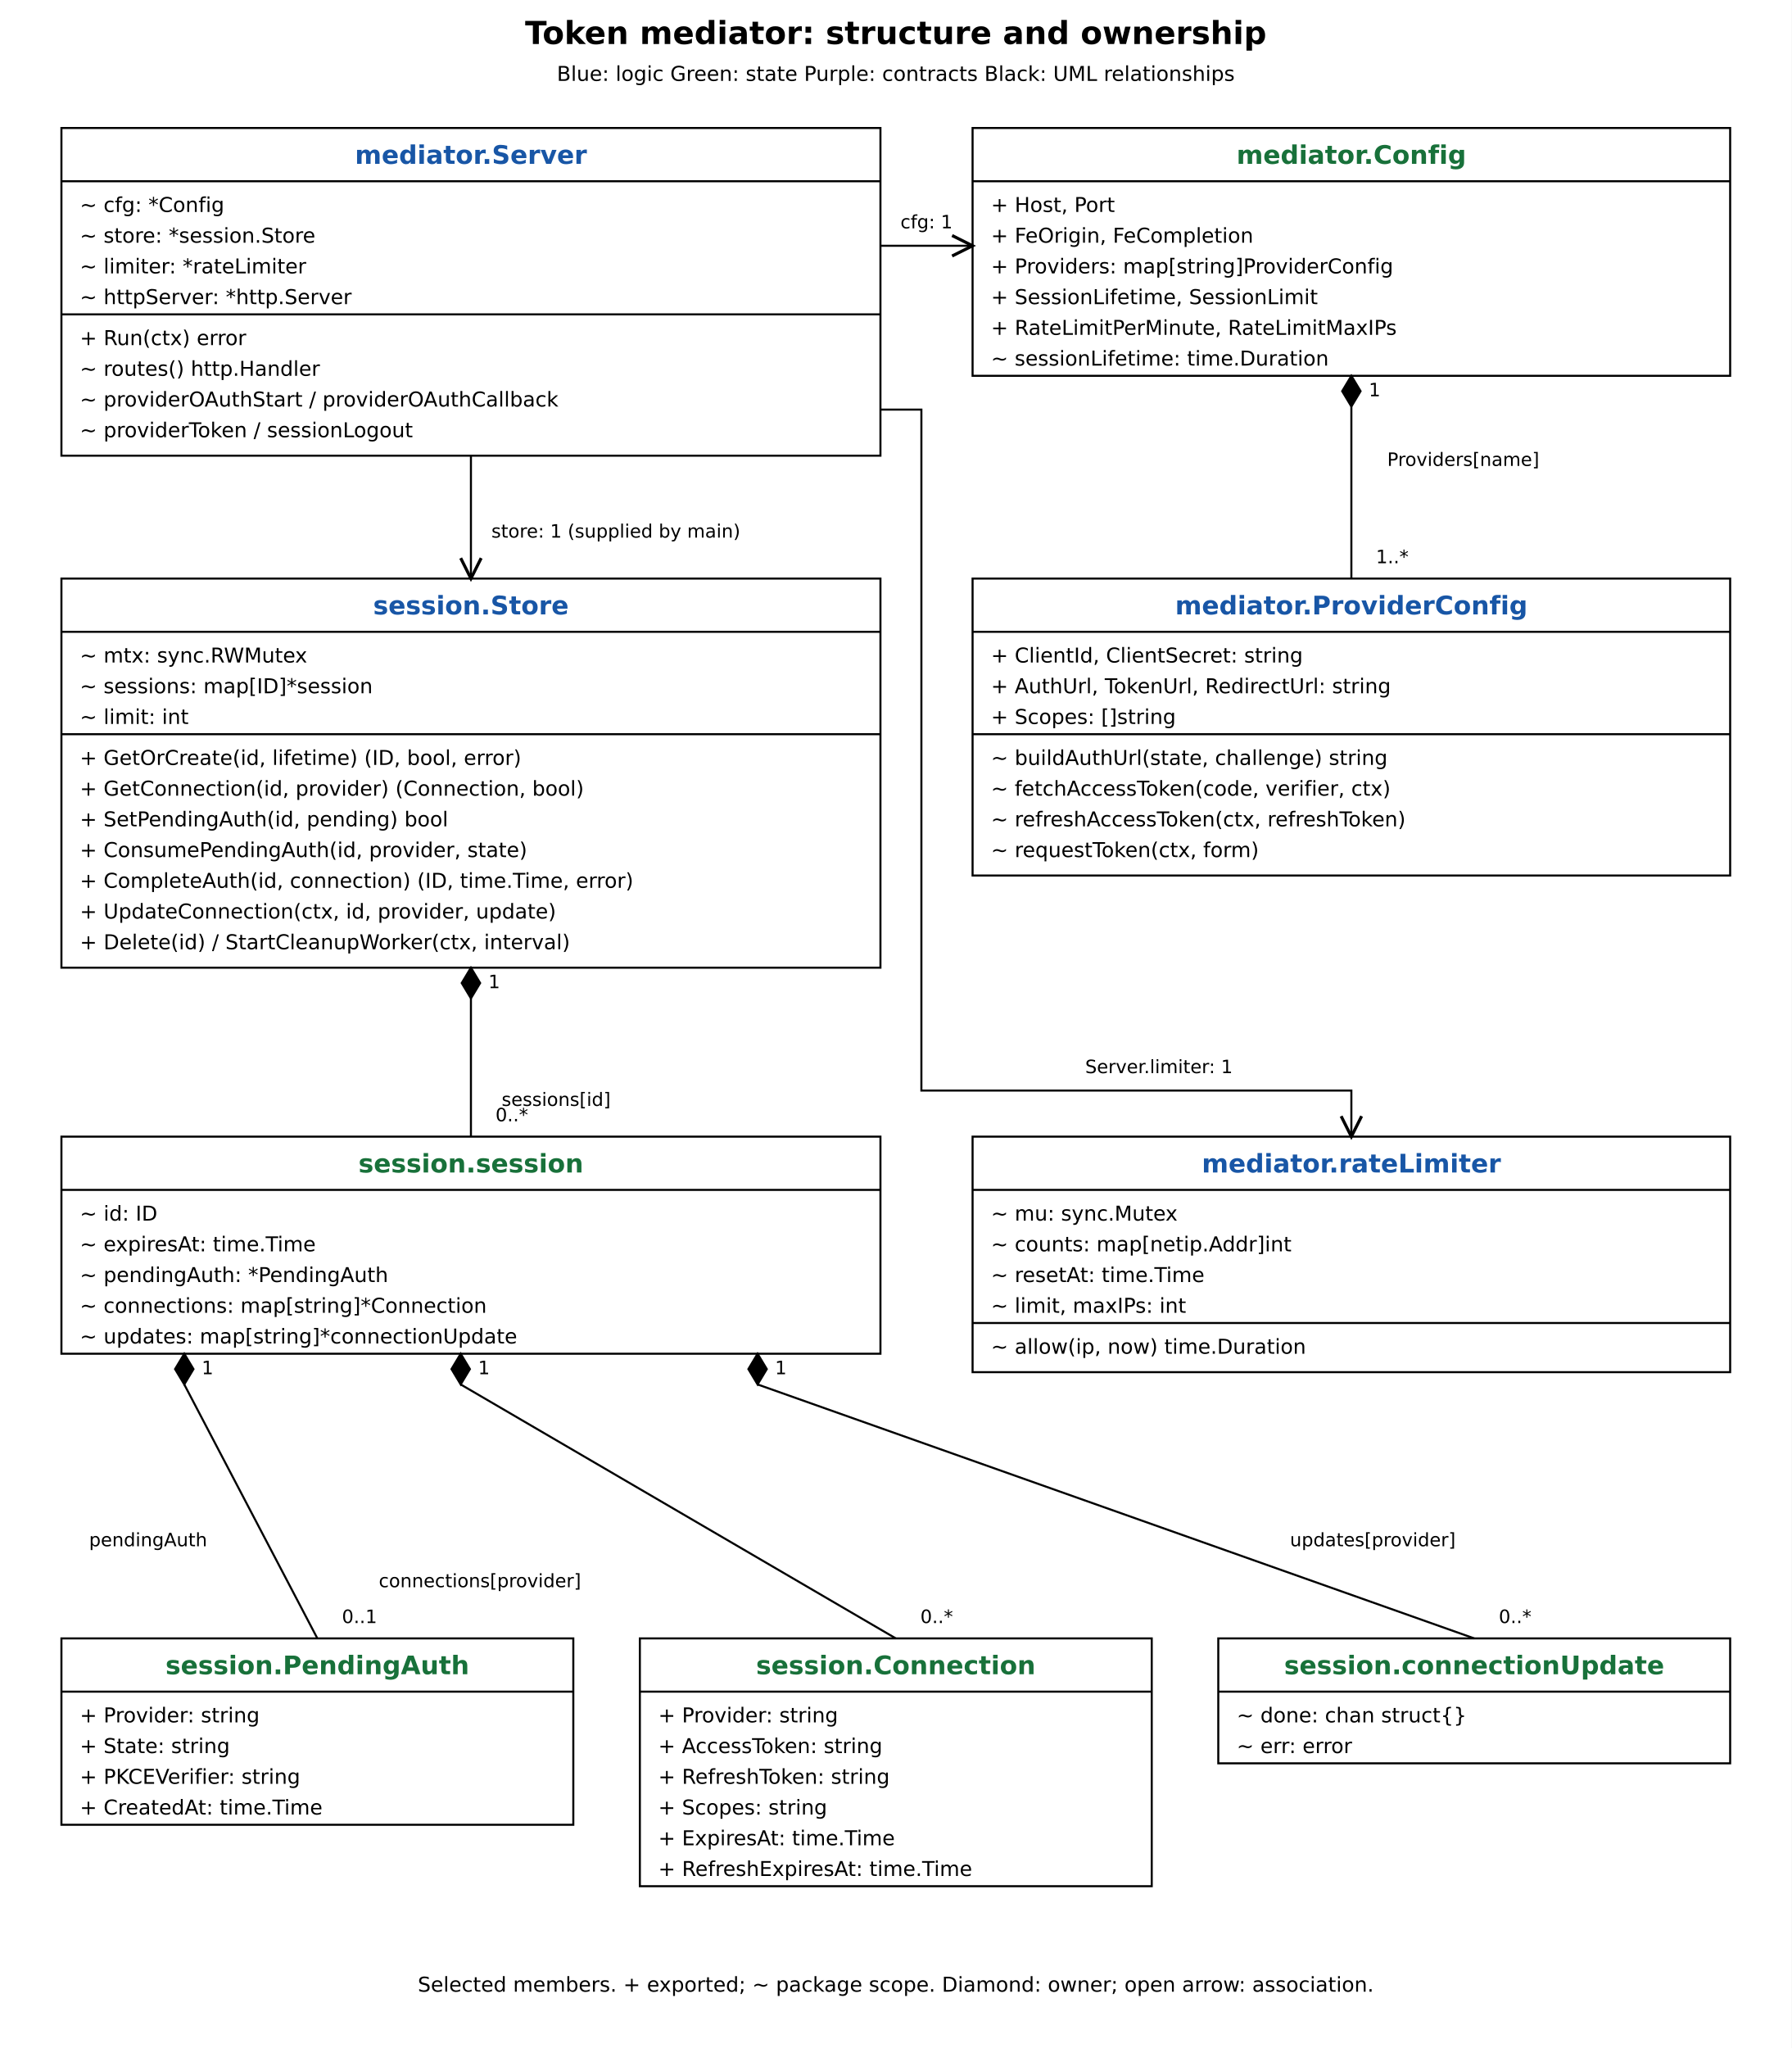
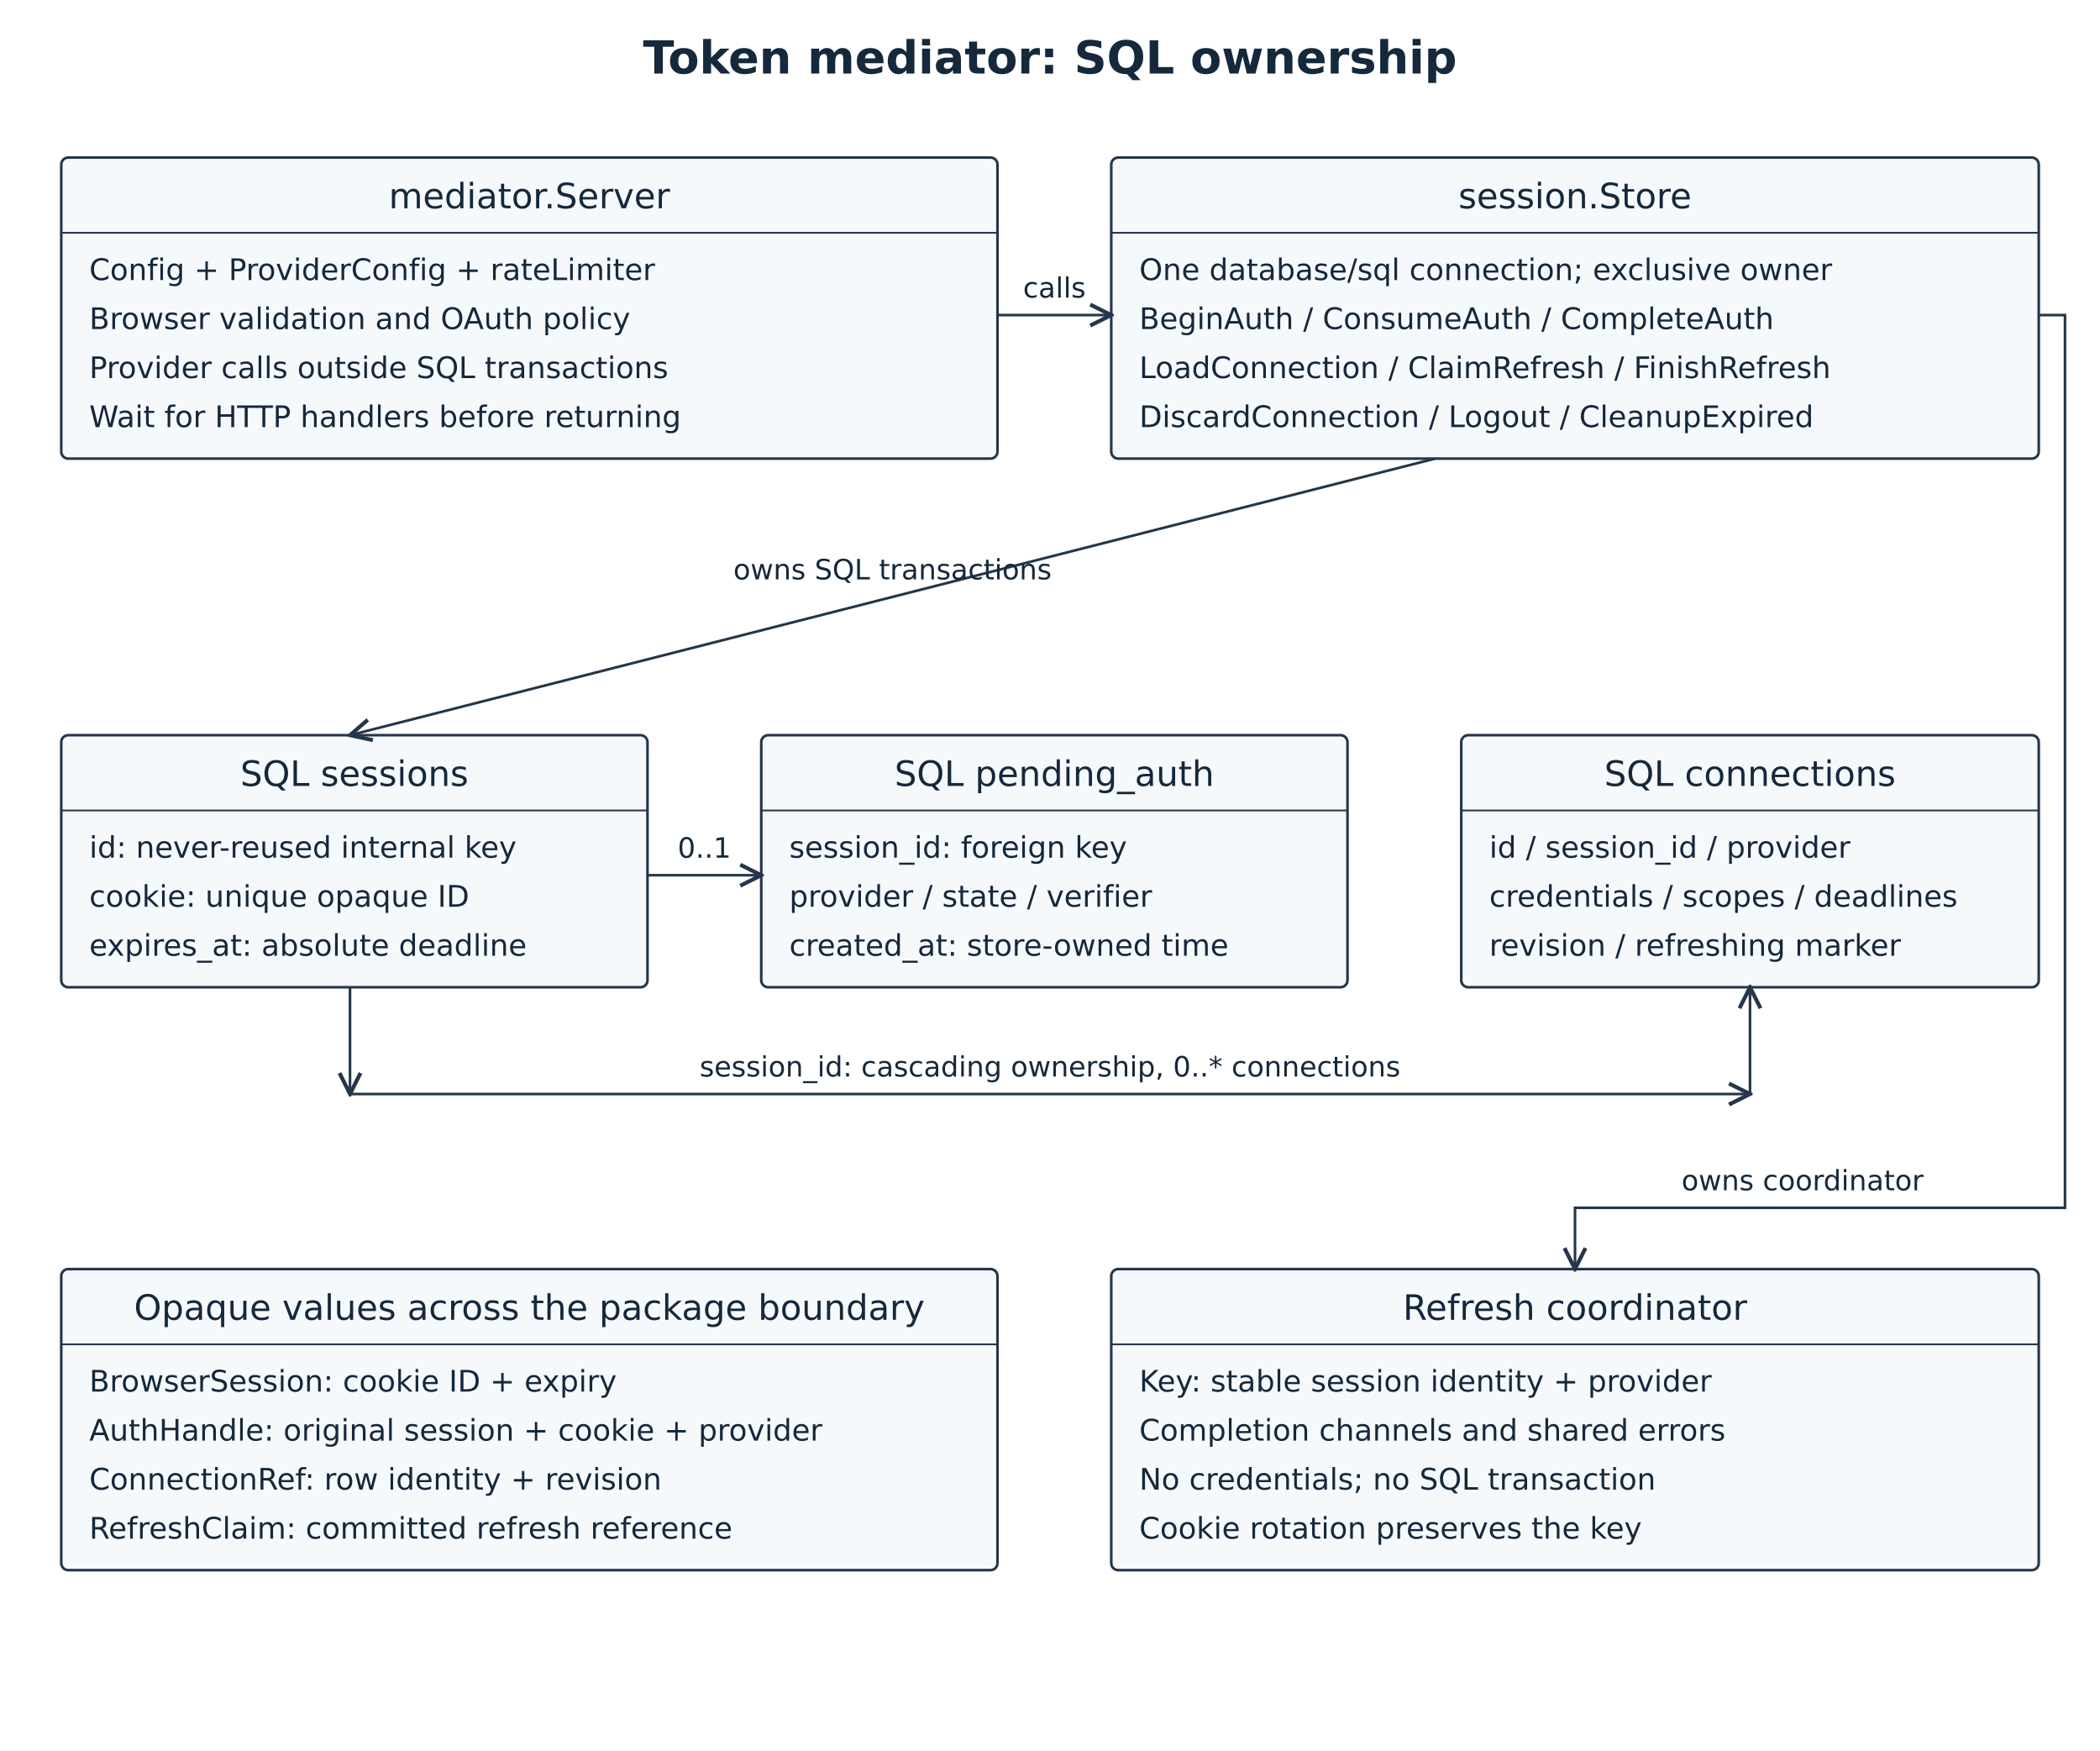
- <svg xmlns="http://www.w3.org/2000/svg" width="1750" height="2000" viewBox="0 0 1750 2000" role="img" aria-labelledby="title">
+ <svg xmlns="http://www.w3.org/2000/svg" width="1200" height="1000" viewBox="0 0 1200 1000" role="img" aria-labelledby="title desc">
  <defs>
-     <marker id="open" markerWidth="14" markerHeight="14" refX="12" refY="7" orient="auto">
-       <path d="M2 2 L12 7 L2 12" fill="none" stroke="black" stroke-width="1.5" />
-     </marker>
-     <marker id="filled" markerWidth="14" markerHeight="14" refX="12" refY="7" orient="auto">
-       <path d="M2 2 L12 7 L2 12 Z" fill="black" />
+     <marker id="arrow" markerWidth="10" markerHeight="10" refX="9" refY="5" orient="auto">
+       <path d="M1 1 L9 5 L1 9" fill="none" stroke="#24364b" stroke-width="1.5" />
    </marker>
  </defs>
-   <rect width="1750" height="2000" fill="white" />
-   <g font-family="DejaVu Sans, sans-serif" fill="black">
-     <text x="875.0" y="43" font-size="31" fill="black" text-anchor="middle" font-weight="bold" paint-order="stroke" stroke="white" stroke-width="4" stroke-linejoin="round">Token mediator: structure and ownership</text>
-     <text x="875.0" y="79" font-size="20" fill="black" text-anchor="middle" paint-order="stroke" stroke="white" stroke-width="4" stroke-linejoin="round">Blue: logic    Green: state    Purple: contracts    Black: UML relationships</text>
-     <rect x="60" y="125" width="800" height="320" fill="white" stroke="black" stroke-width="2" />
-     <text x="460.0" y="160" font-size="25" fill="#1856a6" text-anchor="middle" font-weight="bold" paint-order="stroke" stroke="white" stroke-width="4" stroke-linejoin="round">mediator.Server</text>
-     <path d="M60 177 H860" fill="none" stroke="black" stroke-width="2" />
-     <text x="78" y="207" font-size="20" fill="black" text-anchor="start" paint-order="stroke" stroke="white" stroke-width="4" stroke-linejoin="round">~ cfg: *Config</text>
-     <text x="78" y="237" font-size="20" fill="black" text-anchor="start" paint-order="stroke" stroke="white" stroke-width="4" stroke-linejoin="round">~ store: *session.Store</text>
-     <text x="78" y="267" font-size="20" fill="black" text-anchor="start" paint-order="stroke" stroke="white" stroke-width="4" stroke-linejoin="round">~ limiter: *rateLimiter</text>
-     <text x="78" y="297" font-size="20" fill="black" text-anchor="start" paint-order="stroke" stroke="white" stroke-width="4" stroke-linejoin="round">~ httpServer: *http.Server</text>
-     <path d="M60 307 H860" fill="none" stroke="black" stroke-width="2" />
-     <text x="78" y="337" font-size="20" fill="black" text-anchor="start" paint-order="stroke" stroke="white" stroke-width="4" stroke-linejoin="round">+ Run(ctx) error</text>
-     <text x="78" y="367" font-size="20" fill="black" text-anchor="start" paint-order="stroke" stroke="white" stroke-width="4" stroke-linejoin="round">~ routes() http.Handler</text>
-     <text x="78" y="397" font-size="20" fill="black" text-anchor="start" paint-order="stroke" stroke="white" stroke-width="4" stroke-linejoin="round">~ providerOAuthStart / providerOAuthCallback</text>
-     <text x="78" y="427" font-size="20" fill="black" text-anchor="start" paint-order="stroke" stroke="white" stroke-width="4" stroke-linejoin="round">~ providerToken / sessionLogout</text>
-     <rect x="950" y="125" width="740" height="242" fill="white" stroke="black" stroke-width="2" />
-     <text x="1320.0" y="160" font-size="25" fill="#18713a" text-anchor="middle" font-weight="bold" paint-order="stroke" stroke="white" stroke-width="4" stroke-linejoin="round">mediator.Config</text>
-     <path d="M950 177 H1690" fill="none" stroke="black" stroke-width="2" />
-     <text x="968" y="207" font-size="20" fill="black" text-anchor="start" paint-order="stroke" stroke="white" stroke-width="4" stroke-linejoin="round">+ Host, Port</text>
-     <text x="968" y="237" font-size="20" fill="black" text-anchor="start" paint-order="stroke" stroke="white" stroke-width="4" stroke-linejoin="round">+ FeOrigin, FeCompletion</text>
-     <text x="968" y="267" font-size="20" fill="black" text-anchor="start" paint-order="stroke" stroke="white" stroke-width="4" stroke-linejoin="round">+ Providers: map[string]ProviderConfig</text>
-     <text x="968" y="297" font-size="20" fill="black" text-anchor="start" paint-order="stroke" stroke="white" stroke-width="4" stroke-linejoin="round">+ SessionLifetime, SessionLimit</text>
-     <text x="968" y="327" font-size="20" fill="black" text-anchor="start" paint-order="stroke" stroke="white" stroke-width="4" stroke-linejoin="round">+ RateLimitPerMinute, RateLimitMaxIPs</text>
-     <text x="968" y="357" font-size="20" fill="black" text-anchor="start" paint-order="stroke" stroke="white" stroke-width="4" stroke-linejoin="round">~ sessionLifetime: time.Duration</text>
-     <path d="M860 240 H950" fill="none" stroke="black" stroke-width="2" marker-end="url(#open)" />
-     <text x="905" y="223" font-size="18" fill="black" text-anchor="middle" paint-order="stroke" stroke="white" stroke-width="4" stroke-linejoin="round">cfg: 1</text>
-     <rect x="60" y="565" width="800" height="380" fill="white" stroke="black" stroke-width="2" />
-     <text x="460.0" y="600" font-size="25" fill="#1856a6" text-anchor="middle" font-weight="bold" paint-order="stroke" stroke="white" stroke-width="4" stroke-linejoin="round">session.Store</text>
-     <path d="M60 617 H860" fill="none" stroke="black" stroke-width="2" />
-     <text x="78" y="647" font-size="20" fill="black" text-anchor="start" paint-order="stroke" stroke="white" stroke-width="4" stroke-linejoin="round">~ mtx: sync.RWMutex</text>
-     <text x="78" y="677" font-size="20" fill="black" text-anchor="start" paint-order="stroke" stroke="white" stroke-width="4" stroke-linejoin="round">~ sessions: map[ID]*session</text>
-     <text x="78" y="707" font-size="20" fill="black" text-anchor="start" paint-order="stroke" stroke="white" stroke-width="4" stroke-linejoin="round">~ limit: int</text>
-     <path d="M60 717 H860" fill="none" stroke="black" stroke-width="2" />
-     <text x="78" y="747" font-size="20" fill="black" text-anchor="start" paint-order="stroke" stroke="white" stroke-width="4" stroke-linejoin="round">+ GetOrCreate(id, lifetime) (ID, bool, error)</text>
-     <text x="78" y="777" font-size="20" fill="black" text-anchor="start" paint-order="stroke" stroke="white" stroke-width="4" stroke-linejoin="round">+ GetConnection(id, provider) (Connection, bool)</text>
-     <text x="78" y="807" font-size="20" fill="black" text-anchor="start" paint-order="stroke" stroke="white" stroke-width="4" stroke-linejoin="round">+ SetPendingAuth(id, pending) bool</text>
-     <text x="78" y="837" font-size="20" fill="black" text-anchor="start" paint-order="stroke" stroke="white" stroke-width="4" stroke-linejoin="round">+ ConsumePendingAuth(id, provider, state)</text>
-     <text x="78" y="867" font-size="20" fill="black" text-anchor="start" paint-order="stroke" stroke="white" stroke-width="4" stroke-linejoin="round">+ CompleteAuth(id, connection) (ID, time.Time, error)</text>
-     <text x="78" y="897" font-size="20" fill="black" text-anchor="start" paint-order="stroke" stroke="white" stroke-width="4" stroke-linejoin="round">+ UpdateConnection(ctx, id, provider, update)</text>
-     <text x="78" y="927" font-size="20" fill="black" text-anchor="start" paint-order="stroke" stroke="white" stroke-width="4" stroke-linejoin="round">+ Delete(id) / StartCleanupWorker(ctx, interval)</text>
-     <path d="M460 445 V565" fill="none" stroke="black" stroke-width="2" marker-end="url(#open)" />
-     <text x="480" y="525" font-size="18" fill="black" text-anchor="start" paint-order="stroke" stroke="white" stroke-width="4" stroke-linejoin="round">store: 1 (supplied by main)</text>
-     <rect x="950" y="565" width="740" height="290" fill="white" stroke="black" stroke-width="2" />
-     <text x="1320.0" y="600" font-size="25" fill="#1856a6" text-anchor="middle" font-weight="bold" paint-order="stroke" stroke="white" stroke-width="4" stroke-linejoin="round">mediator.ProviderConfig</text>
-     <path d="M950 617 H1690" fill="none" stroke="black" stroke-width="2" />
-     <text x="968" y="647" font-size="20" fill="black" text-anchor="start" paint-order="stroke" stroke="white" stroke-width="4" stroke-linejoin="round">+ ClientId, ClientSecret: string</text>
-     <text x="968" y="677" font-size="20" fill="black" text-anchor="start" paint-order="stroke" stroke="white" stroke-width="4" stroke-linejoin="round">+ AuthUrl, TokenUrl, RedirectUrl: string</text>
-     <text x="968" y="707" font-size="20" fill="black" text-anchor="start" paint-order="stroke" stroke="white" stroke-width="4" stroke-linejoin="round">+ Scopes: []string</text>
-     <path d="M950 717 H1690" fill="none" stroke="black" stroke-width="2" />
-     <text x="968" y="747" font-size="20" fill="black" text-anchor="start" paint-order="stroke" stroke="white" stroke-width="4" stroke-linejoin="round">~ buildAuthUrl(state, challenge) string</text>
-     <text x="968" y="777" font-size="20" fill="black" text-anchor="start" paint-order="stroke" stroke="white" stroke-width="4" stroke-linejoin="round">~ fetchAccessToken(code, verifier, ctx)</text>
-     <text x="968" y="807" font-size="20" fill="black" text-anchor="start" paint-order="stroke" stroke="white" stroke-width="4" stroke-linejoin="round">~ refreshAccessToken(ctx, refreshToken)</text>
-     <text x="968" y="837" font-size="20" fill="black" text-anchor="start" paint-order="stroke" stroke="white" stroke-width="4" stroke-linejoin="round">~ requestToken(ctx, form)</text>
-     <path d="M1320 367 l-9 15 l9 15 l9 -15 Z" fill="black" stroke="black" stroke-width="2" />
-     <path d="M1320 397 L1320 565" fill="none" stroke="black" stroke-width="2" />
-     <text x="1337" y="387" font-size="18" fill="black" text-anchor="start" paint-order="stroke" stroke="white" stroke-width="4" stroke-linejoin="round">1</text>
-     <text x="1344" y="550" font-size="18" fill="black" text-anchor="start" paint-order="stroke" stroke="white" stroke-width="4" stroke-linejoin="round">1..*</text>
-     <text x="1355" y="455" font-size="18" fill="black" text-anchor="start" paint-order="stroke" stroke="white" stroke-width="4" stroke-linejoin="round">Providers[name]</text>
-     <rect x="60" y="1110" width="800" height="212" fill="white" stroke="black" stroke-width="2" />
-     <text x="460.0" y="1145" font-size="25" fill="#18713a" text-anchor="middle" font-weight="bold" paint-order="stroke" stroke="white" stroke-width="4" stroke-linejoin="round">session.session</text>
-     <path d="M60 1162 H860" fill="none" stroke="black" stroke-width="2" />
-     <text x="78" y="1192" font-size="20" fill="black" text-anchor="start" paint-order="stroke" stroke="white" stroke-width="4" stroke-linejoin="round">~ id: ID</text>
-     <text x="78" y="1222" font-size="20" fill="black" text-anchor="start" paint-order="stroke" stroke="white" stroke-width="4" stroke-linejoin="round">~ expiresAt: time.Time</text>
-     <text x="78" y="1252" font-size="20" fill="black" text-anchor="start" paint-order="stroke" stroke="white" stroke-width="4" stroke-linejoin="round">~ pendingAuth: *PendingAuth</text>
-     <text x="78" y="1282" font-size="20" fill="black" text-anchor="start" paint-order="stroke" stroke="white" stroke-width="4" stroke-linejoin="round">~ connections: map[string]*Connection</text>
-     <text x="78" y="1312" font-size="20" fill="black" text-anchor="start" paint-order="stroke" stroke="white" stroke-width="4" stroke-linejoin="round">~ updates: map[string]*connectionUpdate</text>
-     <path d="M460 945 l-9 15 l9 15 l9 -15 Z" fill="black" stroke="black" stroke-width="2" />
-     <path d="M460 975 L460 1110" fill="none" stroke="black" stroke-width="2" />
-     <text x="477" y="965" font-size="18" fill="black" text-anchor="start" paint-order="stroke" stroke="white" stroke-width="4" stroke-linejoin="round">1</text>
-     <text x="484" y="1095" font-size="18" fill="black" text-anchor="start" paint-order="stroke" stroke="white" stroke-width="4" stroke-linejoin="round">0..*</text>
-     <text x="490" y="1080" font-size="18" fill="black" text-anchor="start" paint-order="stroke" stroke="white" stroke-width="4" stroke-linejoin="round">sessions[id]</text>
-     <rect x="950" y="1110" width="740" height="230" fill="white" stroke="black" stroke-width="2" />
-     <text x="1320.0" y="1145" font-size="25" fill="#1856a6" text-anchor="middle" font-weight="bold" paint-order="stroke" stroke="white" stroke-width="4" stroke-linejoin="round">mediator.rateLimiter</text>
-     <path d="M950 1162 H1690" fill="none" stroke="black" stroke-width="2" />
-     <text x="968" y="1192" font-size="20" fill="black" text-anchor="start" paint-order="stroke" stroke="white" stroke-width="4" stroke-linejoin="round">~ mu: sync.Mutex</text>
-     <text x="968" y="1222" font-size="20" fill="black" text-anchor="start" paint-order="stroke" stroke="white" stroke-width="4" stroke-linejoin="round">~ counts: map[netip.Addr]int</text>
-     <text x="968" y="1252" font-size="20" fill="black" text-anchor="start" paint-order="stroke" stroke="white" stroke-width="4" stroke-linejoin="round">~ resetAt: time.Time</text>
-     <text x="968" y="1282" font-size="20" fill="black" text-anchor="start" paint-order="stroke" stroke="white" stroke-width="4" stroke-linejoin="round">~ limit, maxIPs: int</text>
-     <path d="M950 1292 H1690" fill="none" stroke="black" stroke-width="2" />
-     <text x="968" y="1322" font-size="20" fill="black" text-anchor="start" paint-order="stroke" stroke="white" stroke-width="4" stroke-linejoin="round">~ allow(ip, now) time.Duration</text>
-     <path d="M860 400 H900 V1065 H1320 V1110" fill="none" stroke="black" stroke-width="2" marker-end="url(#open)" />
-     <text x="1060" y="1048" font-size="18" fill="black" text-anchor="start" paint-order="stroke" stroke="white" stroke-width="4" stroke-linejoin="round">Server.limiter: 1</text>
-     <rect x="60" y="1600" width="500" height="182" fill="white" stroke="black" stroke-width="2" />
-     <text x="310.0" y="1635" font-size="25" fill="#18713a" text-anchor="middle" font-weight="bold" paint-order="stroke" stroke="white" stroke-width="4" stroke-linejoin="round">session.PendingAuth</text>
-     <path d="M60 1652 H560" fill="none" stroke="black" stroke-width="2" />
-     <text x="78" y="1682" font-size="20" fill="black" text-anchor="start" paint-order="stroke" stroke="white" stroke-width="4" stroke-linejoin="round">+ Provider: string</text>
-     <text x="78" y="1712" font-size="20" fill="black" text-anchor="start" paint-order="stroke" stroke="white" stroke-width="4" stroke-linejoin="round">+ State: string</text>
-     <text x="78" y="1742" font-size="20" fill="black" text-anchor="start" paint-order="stroke" stroke="white" stroke-width="4" stroke-linejoin="round">+ PKCEVerifier: string</text>
-     <text x="78" y="1772" font-size="20" fill="black" text-anchor="start" paint-order="stroke" stroke="white" stroke-width="4" stroke-linejoin="round">+ CreatedAt: time.Time</text>
-     <rect x="625" y="1600" width="500" height="242" fill="white" stroke="black" stroke-width="2" />
-     <text x="875.0" y="1635" font-size="25" fill="#18713a" text-anchor="middle" font-weight="bold" paint-order="stroke" stroke="white" stroke-width="4" stroke-linejoin="round">session.Connection</text>
-     <path d="M625 1652 H1125" fill="none" stroke="black" stroke-width="2" />
-     <text x="643" y="1682" font-size="20" fill="black" text-anchor="start" paint-order="stroke" stroke="white" stroke-width="4" stroke-linejoin="round">+ Provider: string</text>
-     <text x="643" y="1712" font-size="20" fill="black" text-anchor="start" paint-order="stroke" stroke="white" stroke-width="4" stroke-linejoin="round">+ AccessToken: string</text>
-     <text x="643" y="1742" font-size="20" fill="black" text-anchor="start" paint-order="stroke" stroke="white" stroke-width="4" stroke-linejoin="round">+ RefreshToken: string</text>
-     <text x="643" y="1772" font-size="20" fill="black" text-anchor="start" paint-order="stroke" stroke="white" stroke-width="4" stroke-linejoin="round">+ Scopes: string</text>
-     <text x="643" y="1802" font-size="20" fill="black" text-anchor="start" paint-order="stroke" stroke="white" stroke-width="4" stroke-linejoin="round">+ ExpiresAt: time.Time</text>
-     <text x="643" y="1832" font-size="20" fill="black" text-anchor="start" paint-order="stroke" stroke="white" stroke-width="4" stroke-linejoin="round">+ RefreshExpiresAt: time.Time</text>
-     <rect x="1190" y="1600" width="500" height="122" fill="white" stroke="black" stroke-width="2" />
-     <text x="1440.0" y="1635" font-size="25" fill="#18713a" text-anchor="middle" font-weight="bold" paint-order="stroke" stroke="white" stroke-width="4" stroke-linejoin="round">session.connectionUpdate</text>
-     <path d="M1190 1652 H1690" fill="none" stroke="black" stroke-width="2" />
-     <text x="1208" y="1682" font-size="20" fill="black" text-anchor="start" paint-order="stroke" stroke="white" stroke-width="4" stroke-linejoin="round">~ done: chan struct{}</text>
-     <text x="1208" y="1712" font-size="20" fill="black" text-anchor="start" paint-order="stroke" stroke="white" stroke-width="4" stroke-linejoin="round">~ err: error</text>
-     <path d="M180 1322 l-9 15 l9 15 l9 -15 Z" fill="black" stroke="black" stroke-width="2" />
-     <path d="M180 1352 L310 1600" fill="none" stroke="black" stroke-width="2" />
-     <text x="197" y="1342" font-size="18" fill="black" text-anchor="start" paint-order="stroke" stroke="white" stroke-width="4" stroke-linejoin="round">1</text>
-     <text x="334" y="1585" font-size="18" fill="black" text-anchor="start" paint-order="stroke" stroke="white" stroke-width="4" stroke-linejoin="round">0..1</text>
-     <path d="M450 1322 l-9 15 l9 15 l9 -15 Z" fill="black" stroke="black" stroke-width="2" />
-     <path d="M450 1352 L875 1600" fill="none" stroke="black" stroke-width="2" />
-     <text x="467" y="1342" font-size="18" fill="black" text-anchor="start" paint-order="stroke" stroke="white" stroke-width="4" stroke-linejoin="round">1</text>
-     <text x="899" y="1585" font-size="18" fill="black" text-anchor="start" paint-order="stroke" stroke="white" stroke-width="4" stroke-linejoin="round">0..*</text>
-     <path d="M740 1322 l-9 15 l9 15 l9 -15 Z" fill="black" stroke="black" stroke-width="2" />
-     <path d="M740 1352 L1440 1600" fill="none" stroke="black" stroke-width="2" />
-     <text x="757" y="1342" font-size="18" fill="black" text-anchor="start" paint-order="stroke" stroke="white" stroke-width="4" stroke-linejoin="round">1</text>
-     <text x="1464" y="1585" font-size="18" fill="black" text-anchor="start" paint-order="stroke" stroke="white" stroke-width="4" stroke-linejoin="round">0..*</text>
-     <text x="87" y="1510" font-size="18" fill="black" text-anchor="start" paint-order="stroke" stroke="white" stroke-width="4" stroke-linejoin="round">pendingAuth</text>
-     <text x="370" y="1550" font-size="18" fill="black" text-anchor="start" paint-order="stroke" stroke="white" stroke-width="4" stroke-linejoin="round">connections[provider]</text>
-     <text x="1260" y="1510" font-size="18" fill="black" text-anchor="start" paint-order="stroke" stroke="white" stroke-width="4" stroke-linejoin="round">updates[provider]</text>
-     <text x="875" y="1945" font-size="20" fill="black" text-anchor="middle" paint-order="stroke" stroke="white" stroke-width="4" stroke-linejoin="round">Selected members. + exported; ~ package scope. Diamond: owner; open arrow: association.</text>
+   <rect width="1200" height="1000" fill="white" />
+   <g font-family="DejaVu Sans, sans-serif" fill="#15283c">
+     <text x="600" y="42" text-anchor="middle" font-size="26" font-weight="bold">Token mediator: SQL ownership</text>
+     <rect x="35" y="90" width="535" height="172" rx="4" fill="#f6f9fc" stroke="#24364b" stroke-width="1.5" />
+     <path d="M35 133 H570" stroke="#24364b" />
+     <text x="302.5" y="119" font-size="20" text-anchor="middle">mediator.Server</text>
+     <text x="51" y="160" font-size="17" text-anchor="start">Config + ProviderConfig + rateLimiter</text>
+     <text x="51" y="188" font-size="17" text-anchor="start">Browser validation and OAuth policy</text>
+     <text x="51" y="216" font-size="17" text-anchor="start">Provider calls outside SQL transactions</text>
+     <text x="51" y="244" font-size="17" text-anchor="start">Wait for HTTP handlers before returning</text>
+     <rect x="635" y="90" width="530" height="172" rx="4" fill="#f6f9fc" stroke="#24364b" stroke-width="1.5" />
+     <path d="M635 133 H1165" stroke="#24364b" />
+     <text x="900.0" y="119" font-size="20" text-anchor="middle">session.Store</text>
+     <text x="651" y="160" font-size="17" text-anchor="start">One database/sql connection; exclusive owner</text>
+     <text x="651" y="188" font-size="17" text-anchor="start">BeginAuth / ConsumeAuth / CompleteAuth</text>
+     <text x="651" y="216" font-size="17" text-anchor="start">LoadConnection / ClaimRefresh / FinishRefresh</text>
+     <text x="651" y="244" font-size="17" text-anchor="start">DiscardConnection / Logout / CleanupExpired</text>
+     <path d="M570 180 L635 180" fill="none" stroke="#24364b" stroke-width="1.5" marker-end="url(#arrow)" />
+     <text x="602.5" y="170.0" font-size="16" text-anchor="middle">calls</text>
+     <rect x="35" y="420" width="335" height="144" rx="4" fill="#f6f9fc" stroke="#24364b" stroke-width="1.5" />
+     <path d="M35 463 H370" stroke="#24364b" />
+     <text x="202.5" y="449" font-size="20" text-anchor="middle">SQL sessions</text>
+     <text x="51" y="490" font-size="17" text-anchor="start">id: never-reused internal key</text>
+     <text x="51" y="518" font-size="17" text-anchor="start">cookie: unique opaque ID</text>
+     <text x="51" y="546" font-size="17" text-anchor="start">expires_at: absolute deadline</text>
+     <rect x="435" y="420" width="335" height="144" rx="4" fill="#f6f9fc" stroke="#24364b" stroke-width="1.5" />
+     <path d="M435 463 H770" stroke="#24364b" />
+     <text x="602.5" y="449" font-size="20" text-anchor="middle">SQL pending_auth</text>
+     <text x="451" y="490" font-size="17" text-anchor="start">session_id: foreign key</text>
+     <text x="451" y="518" font-size="17" text-anchor="start">provider / state / verifier</text>
+     <text x="451" y="546" font-size="17" text-anchor="start">created_at: store-owned time</text>
+     <rect x="835" y="420" width="330" height="144" rx="4" fill="#f6f9fc" stroke="#24364b" stroke-width="1.5" />
+     <path d="M835 463 H1165" stroke="#24364b" />
+     <text x="1000.0" y="449" font-size="20" text-anchor="middle">SQL connections</text>
+     <text x="851" y="490" font-size="17" text-anchor="start">id / session_id / provider</text>
+     <text x="851" y="518" font-size="17" text-anchor="start">credentials / scopes / deadlines</text>
+     <text x="851" y="546" font-size="17" text-anchor="start">revision / refreshing marker</text>
+     <path d="M820 262 L200 420" fill="none" stroke="#24364b" stroke-width="1.5" marker-end="url(#arrow)" />
+     <text x="510.0" y="331.0" font-size="16" text-anchor="middle">owns SQL transactions</text>
+     <path d="M370 500 L435 500" fill="none" stroke="#24364b" stroke-width="1.5" marker-end="url(#arrow)" />
+     <text x="402.5" y="490.0" font-size="16" text-anchor="middle">0..1</text>
+     <path d="M200 564 L200 625" fill="none" stroke="#24364b" stroke-width="1.5" marker-end="url(#arrow)" />
+     <path d="M200 625 L1000 625" fill="none" stroke="#24364b" stroke-width="1.5" marker-end="url(#arrow)" />
+     <text x="600.0" y="615.0" font-size="16" text-anchor="middle">session_id: cascading ownership, 0..* connections</text>
+     <path d="M1000 625 L1000 564" fill="none" stroke="#24364b" stroke-width="1.5" marker-end="url(#arrow)" />
+     <rect x="35" y="725" width="535" height="172" rx="4" fill="#f6f9fc" stroke="#24364b" stroke-width="1.5" />
+     <path d="M35 768 H570" stroke="#24364b" />
+     <text x="302.5" y="754" font-size="20" text-anchor="middle">Opaque values across the package boundary</text>
+     <text x="51" y="795" font-size="17" text-anchor="start">BrowserSession: cookie ID + expiry</text>
+     <text x="51" y="823" font-size="17" text-anchor="start">AuthHandle: original session + cookie + provider</text>
+     <text x="51" y="851" font-size="17" text-anchor="start">ConnectionRef: row identity + revision</text>
+     <text x="51" y="879" font-size="17" text-anchor="start">RefreshClaim: committed refresh reference</text>
+     <rect x="635" y="725" width="530" height="172" rx="4" fill="#f6f9fc" stroke="#24364b" stroke-width="1.5" />
+     <path d="M635 768 H1165" stroke="#24364b" />
+     <text x="900.0" y="754" font-size="20" text-anchor="middle">Refresh coordinator</text>
+     <text x="651" y="795" font-size="17" text-anchor="start">Key: stable session identity + provider</text>
+     <text x="651" y="823" font-size="17" text-anchor="start">Completion channels and shared errors</text>
+     <text x="651" y="851" font-size="17" text-anchor="start">No credentials; no SQL transaction</text>
+     <text x="651" y="879" font-size="17" text-anchor="start">Cookie rotation preserves the key</text>
+     <path d="M1165 180 H1180 V690 H900 V725" fill="none" stroke="#24364b" stroke-width="1.5" marker-end="url(#arrow)" />
+     <text x="1030" y="680" font-size="16" text-anchor="middle">owns coordinator</text>
  </g>
</svg>
